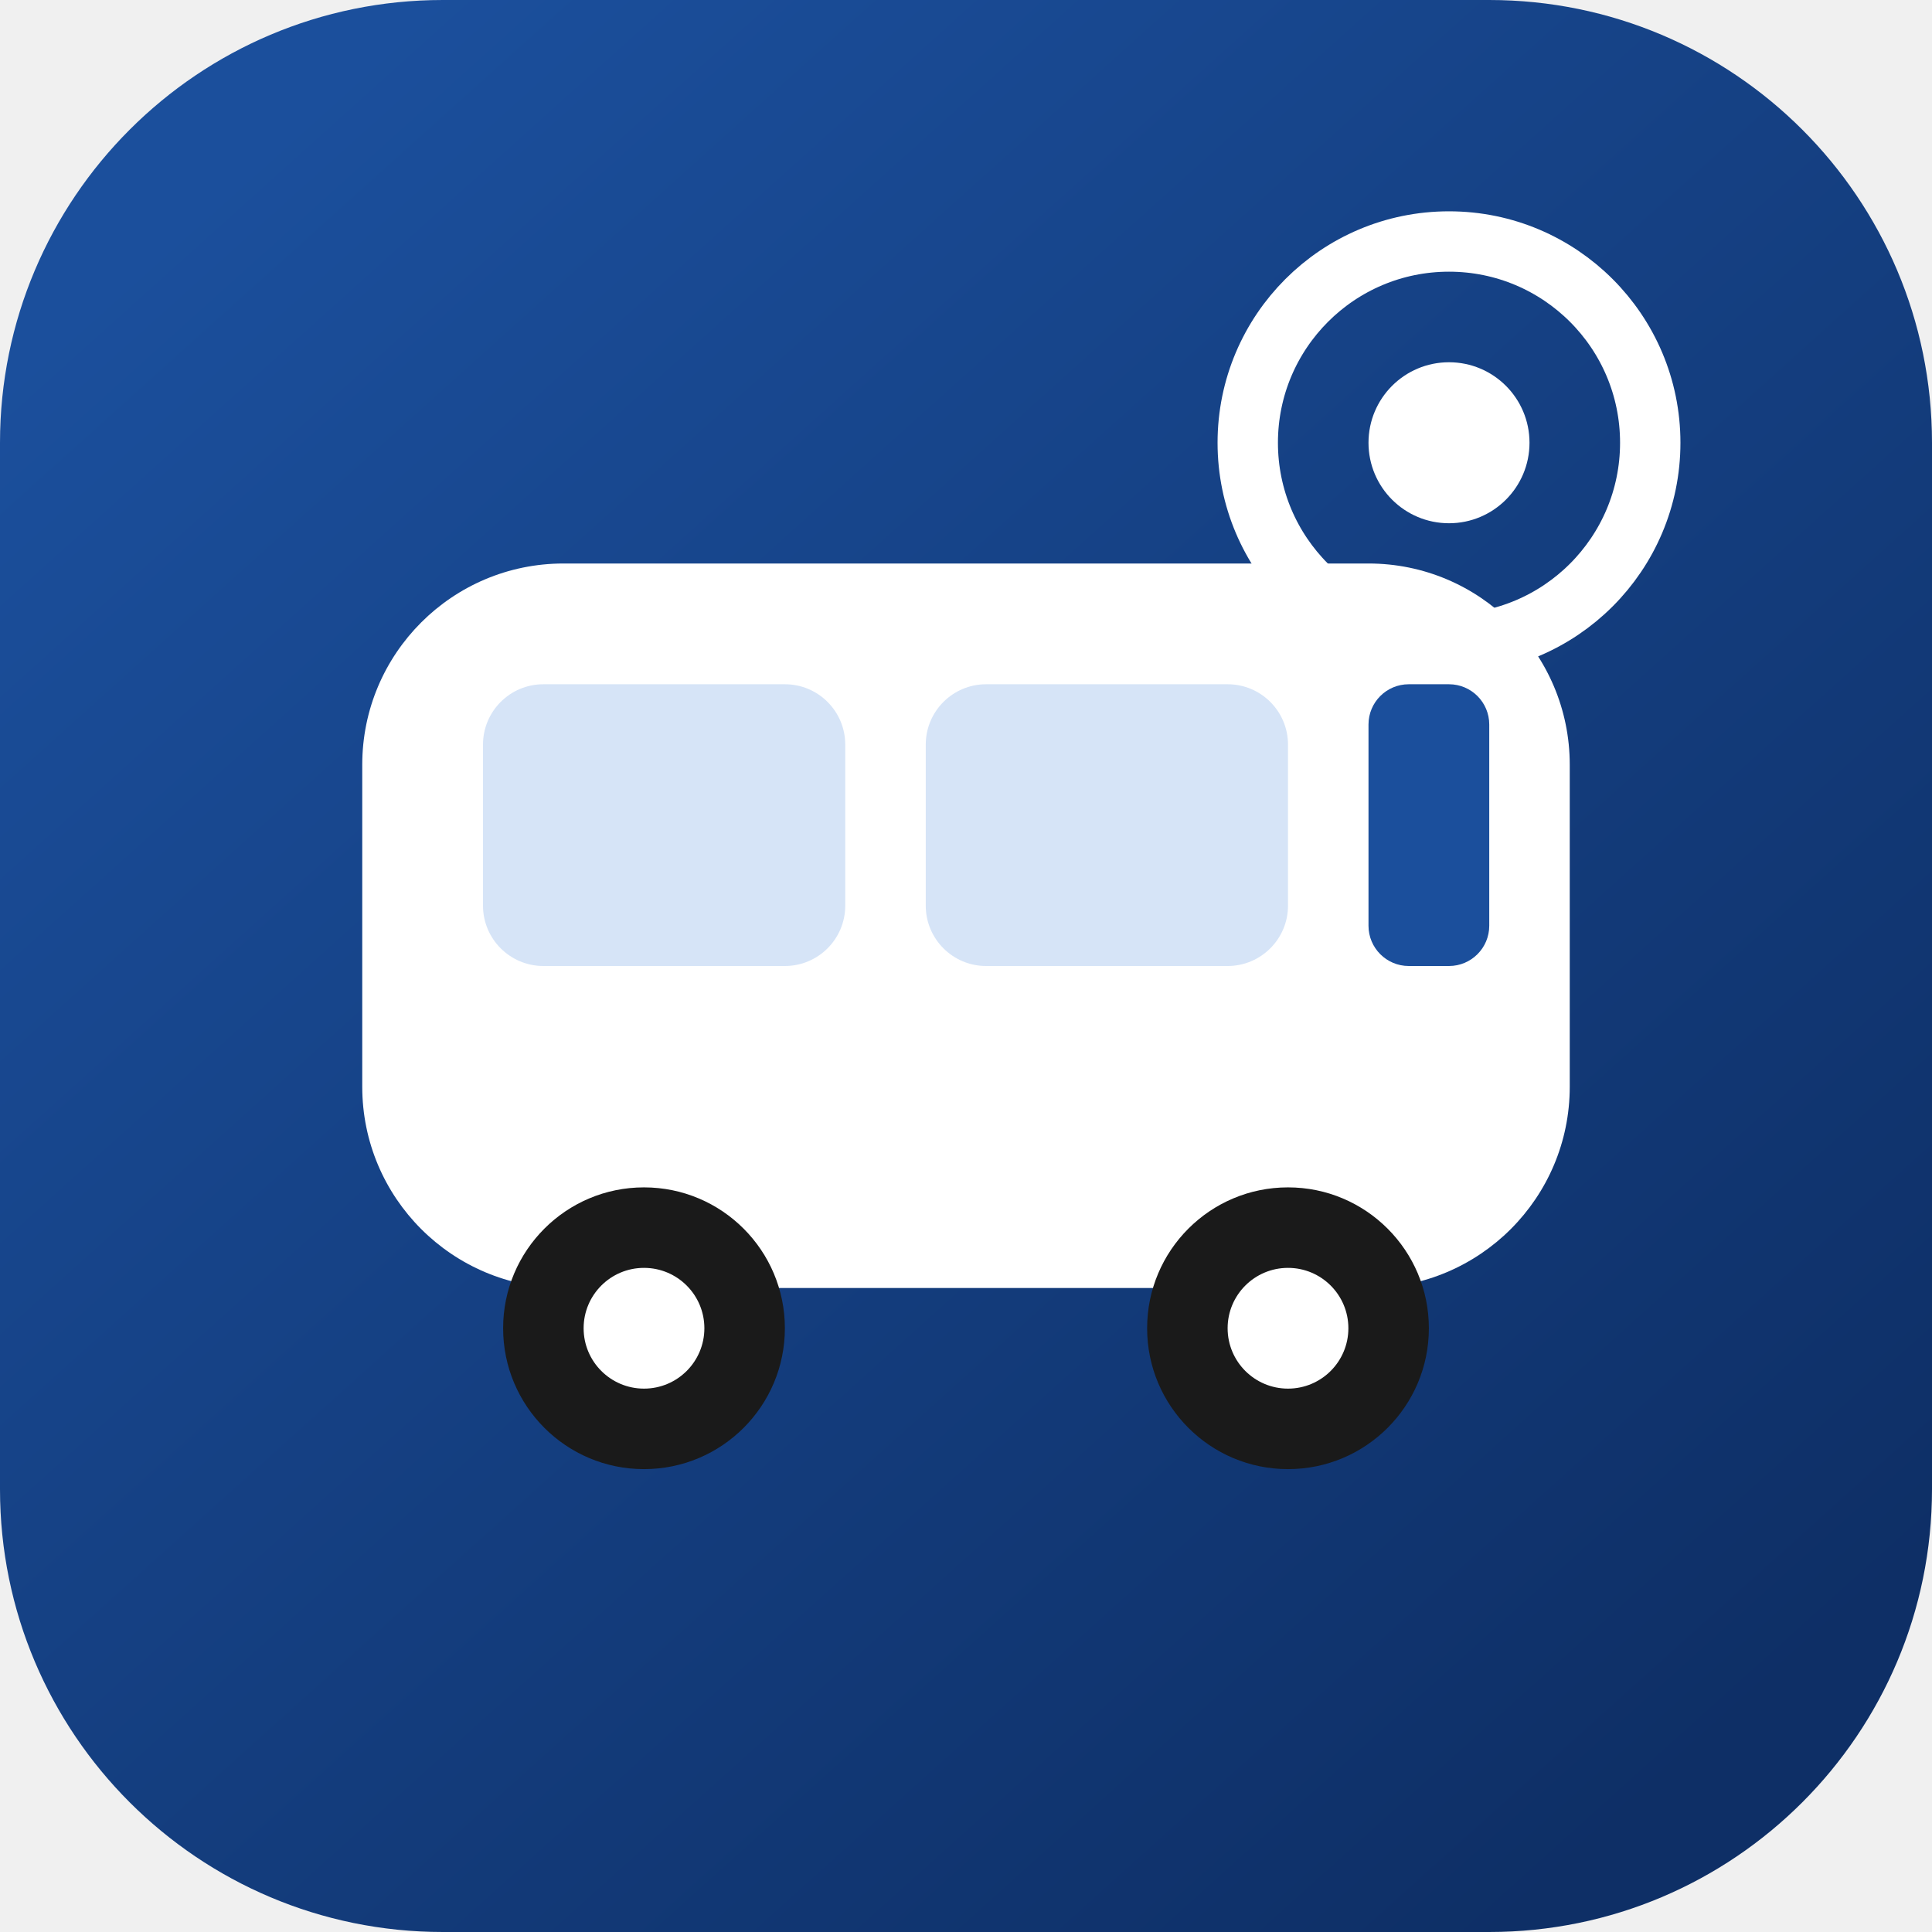
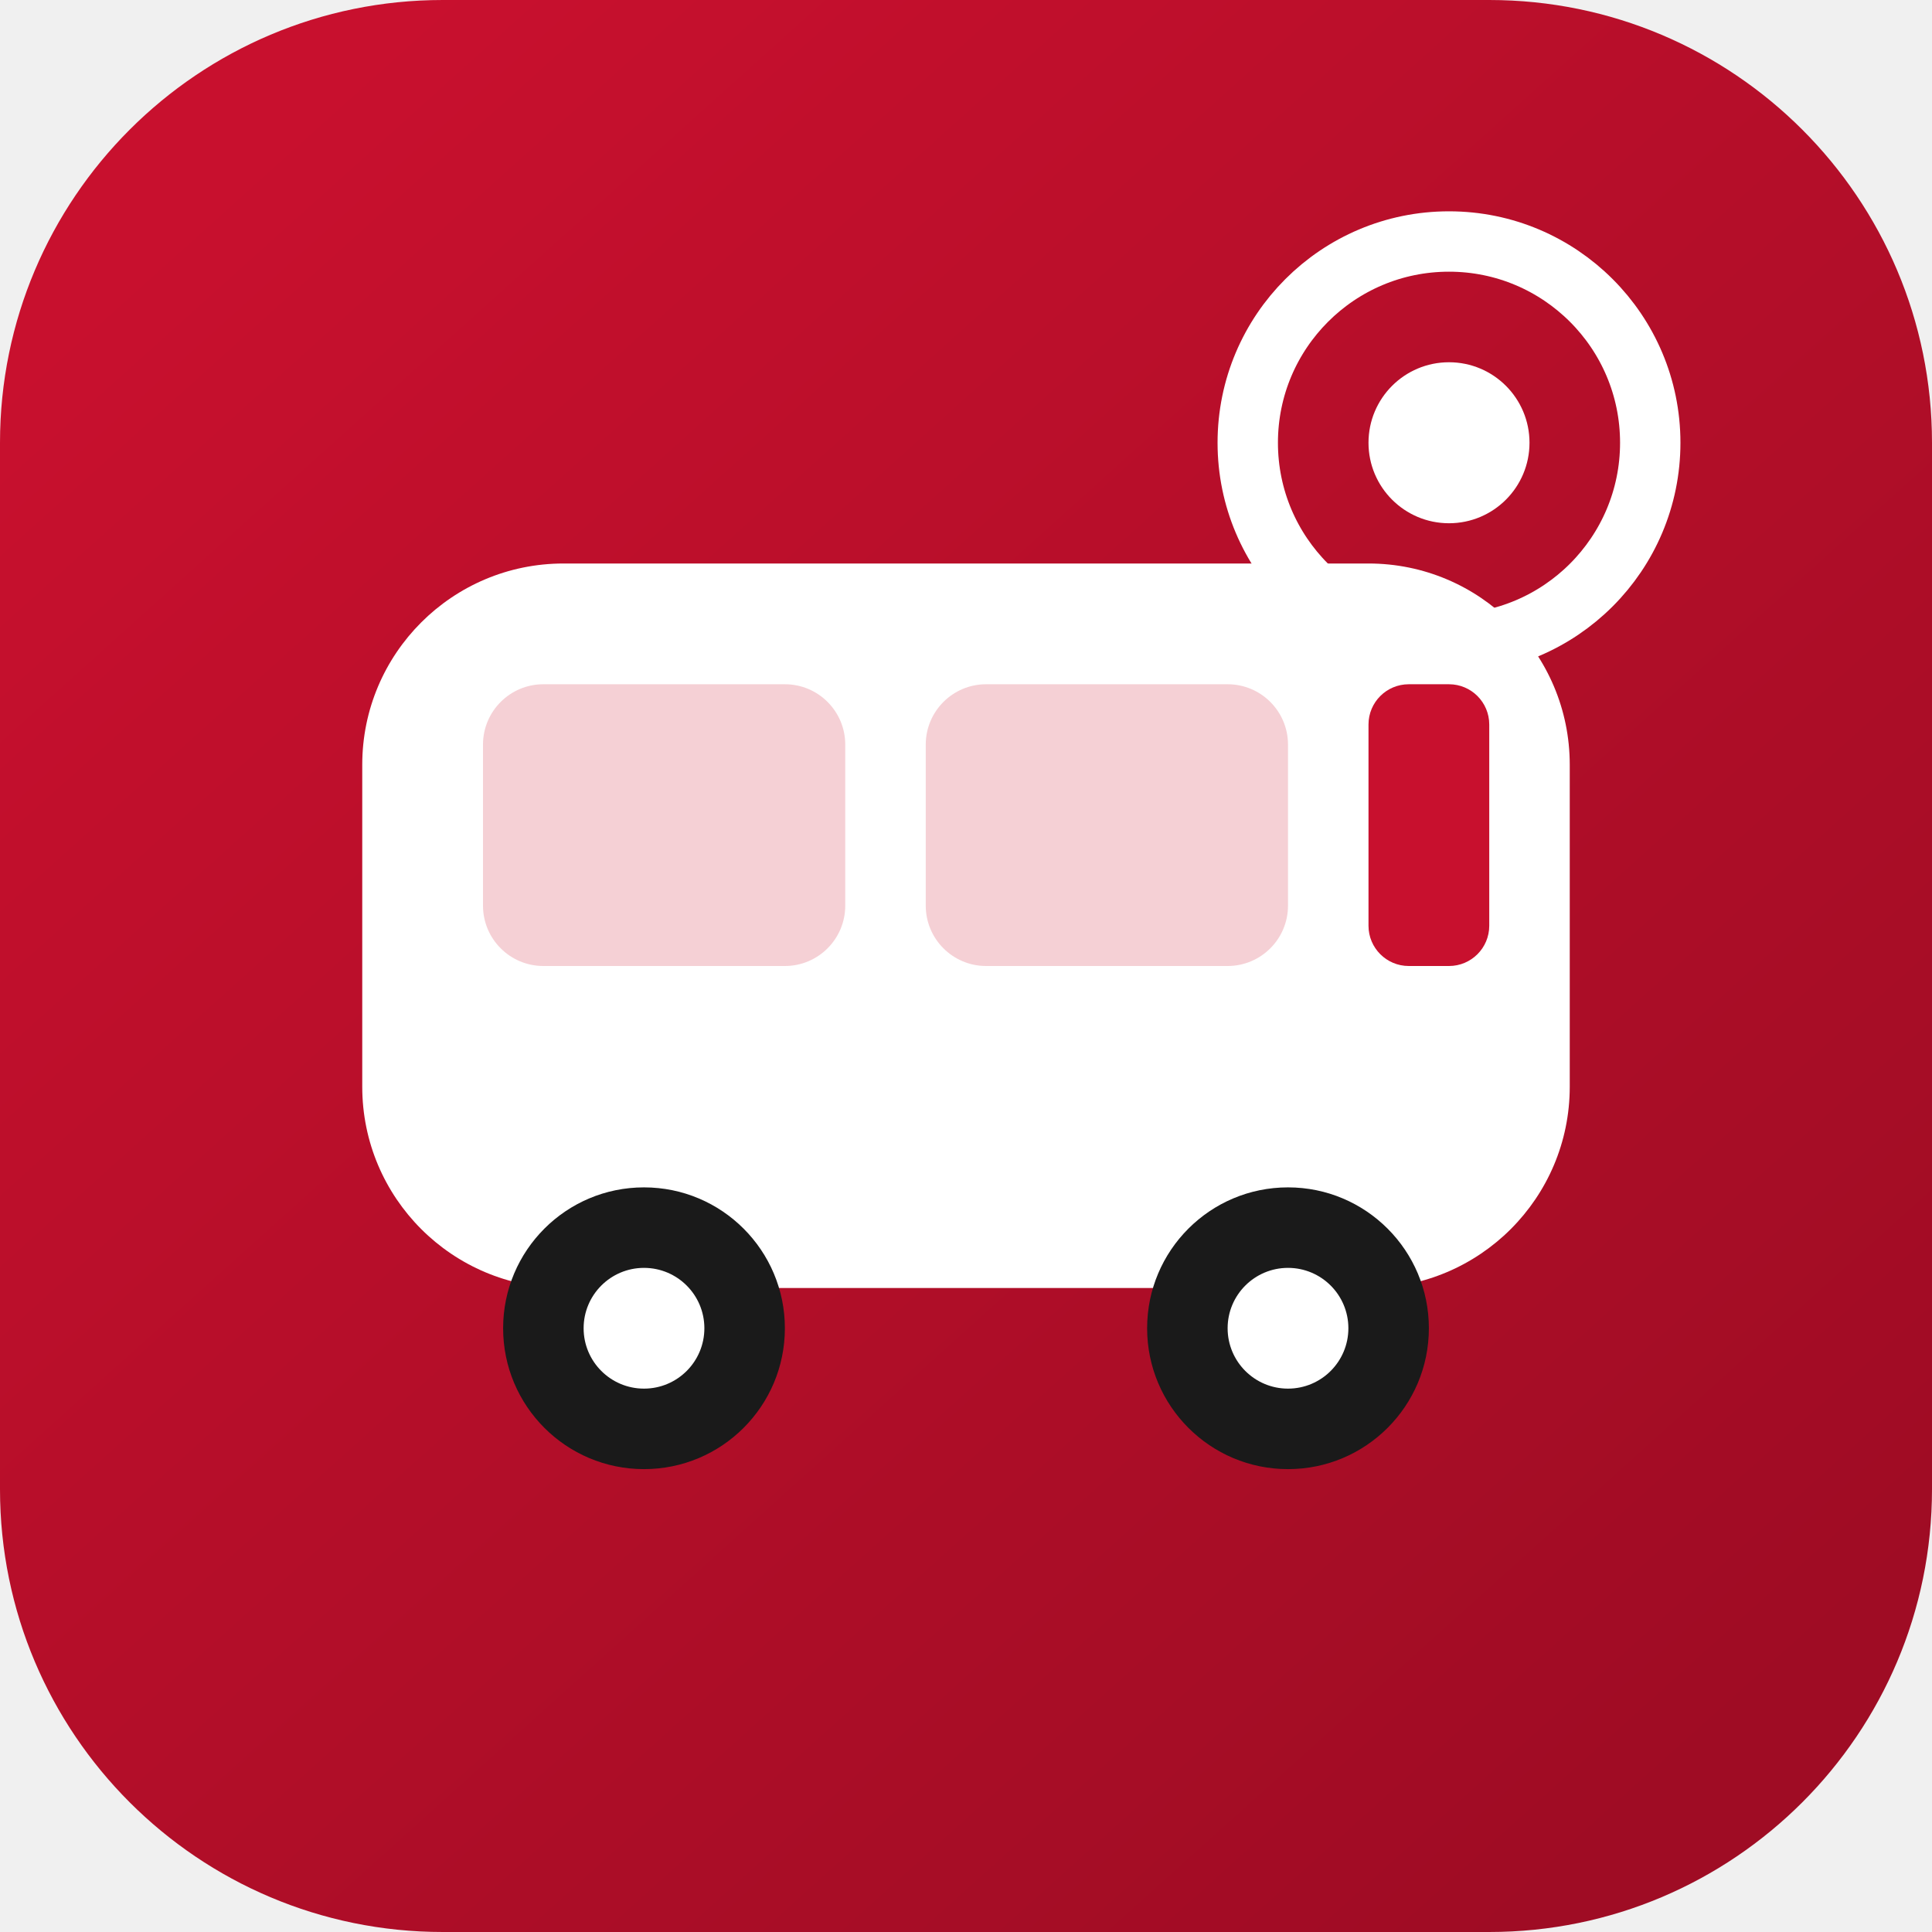
<svg xmlns="http://www.w3.org/2000/svg" viewBox="0 0 96 96" role="img" aria-label="Travel Sewa">
  <defs>
    <linearGradient id="g" x1="12" y1="8" x2="84" y2="88" gradientUnits="userSpaceOnUse">
-       <stop stop-color="#1B4F9C" />
-       <stop offset="1" stop-color="#0E2F66" />
+       <stop stop-color="#C8102E" />
+       <stop offset="1" stop-color="#9F0C24" />
    </linearGradient>
  </defs>
  <rect width="96" height="96" rx="22" fill="url(#g)" />
  <rect x="18" y="28" width="60" height="36" rx="10" fill="#FFFFFF" />
-   <rect x="24" y="34" width="18" height="14" rx="3" fill="#D6E4F7" />
-   <rect x="46" y="34" width="18" height="14" rx="3" fill="#D6E4F7" />
-   <rect x="68" y="34" width="6" height="14" rx="2" fill="#1B4F9C" />
+   <rect x="24" y="34" width="18" height="14" rx="3" fill="#F5D0D5" />
+   <rect x="46" y="34" width="18" height="14" rx="3" fill="#F5D0D5" />
+   <rect x="68" y="34" width="6" height="14" rx="2" fill="#C8102E" />
  <circle cx="72" cy="22" r="10" fill="none" stroke="#FFFFFF" stroke-width="3" />
  <circle cx="72" cy="22" r="4" fill="#FFFFFF" />
  <circle cx="32" cy="66" r="7" fill="#1A1A1A" />
  <circle cx="64" cy="66" r="7" fill="#1A1A1A" />
  <circle cx="32" cy="66" r="3" fill="#FFFFFF" />
  <circle cx="64" cy="66" r="3" fill="#FFFFFF" />
</svg>
